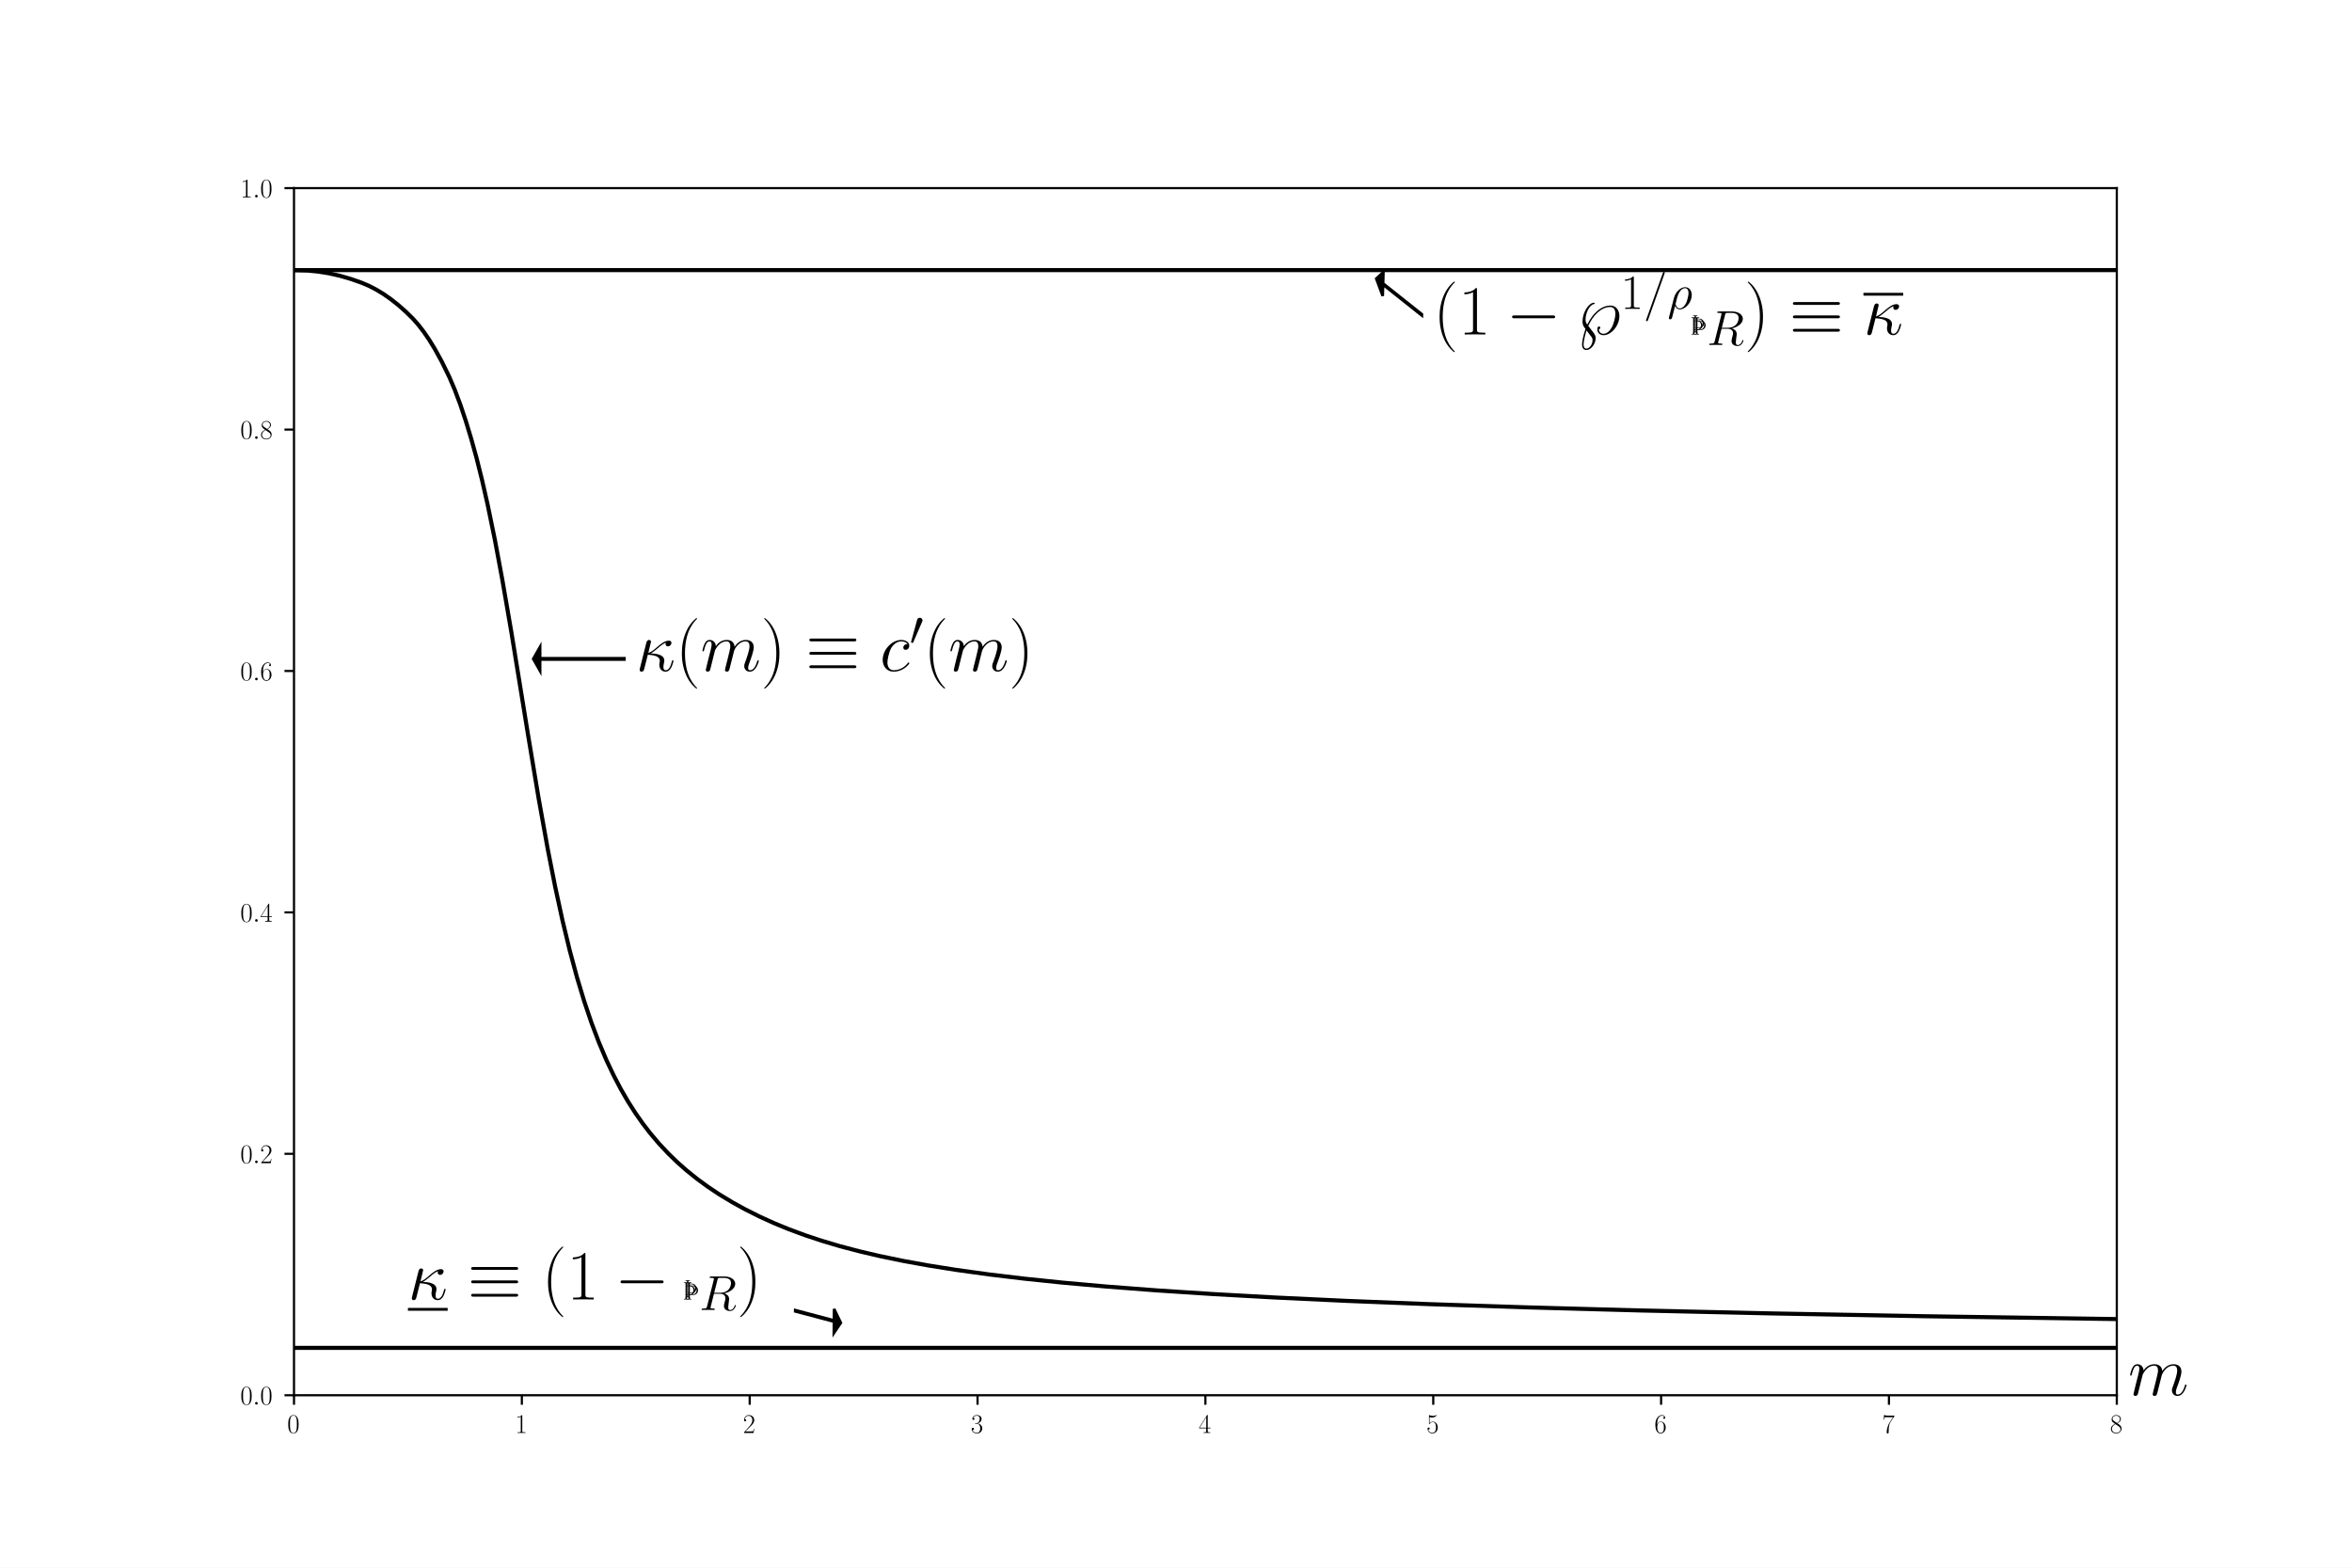
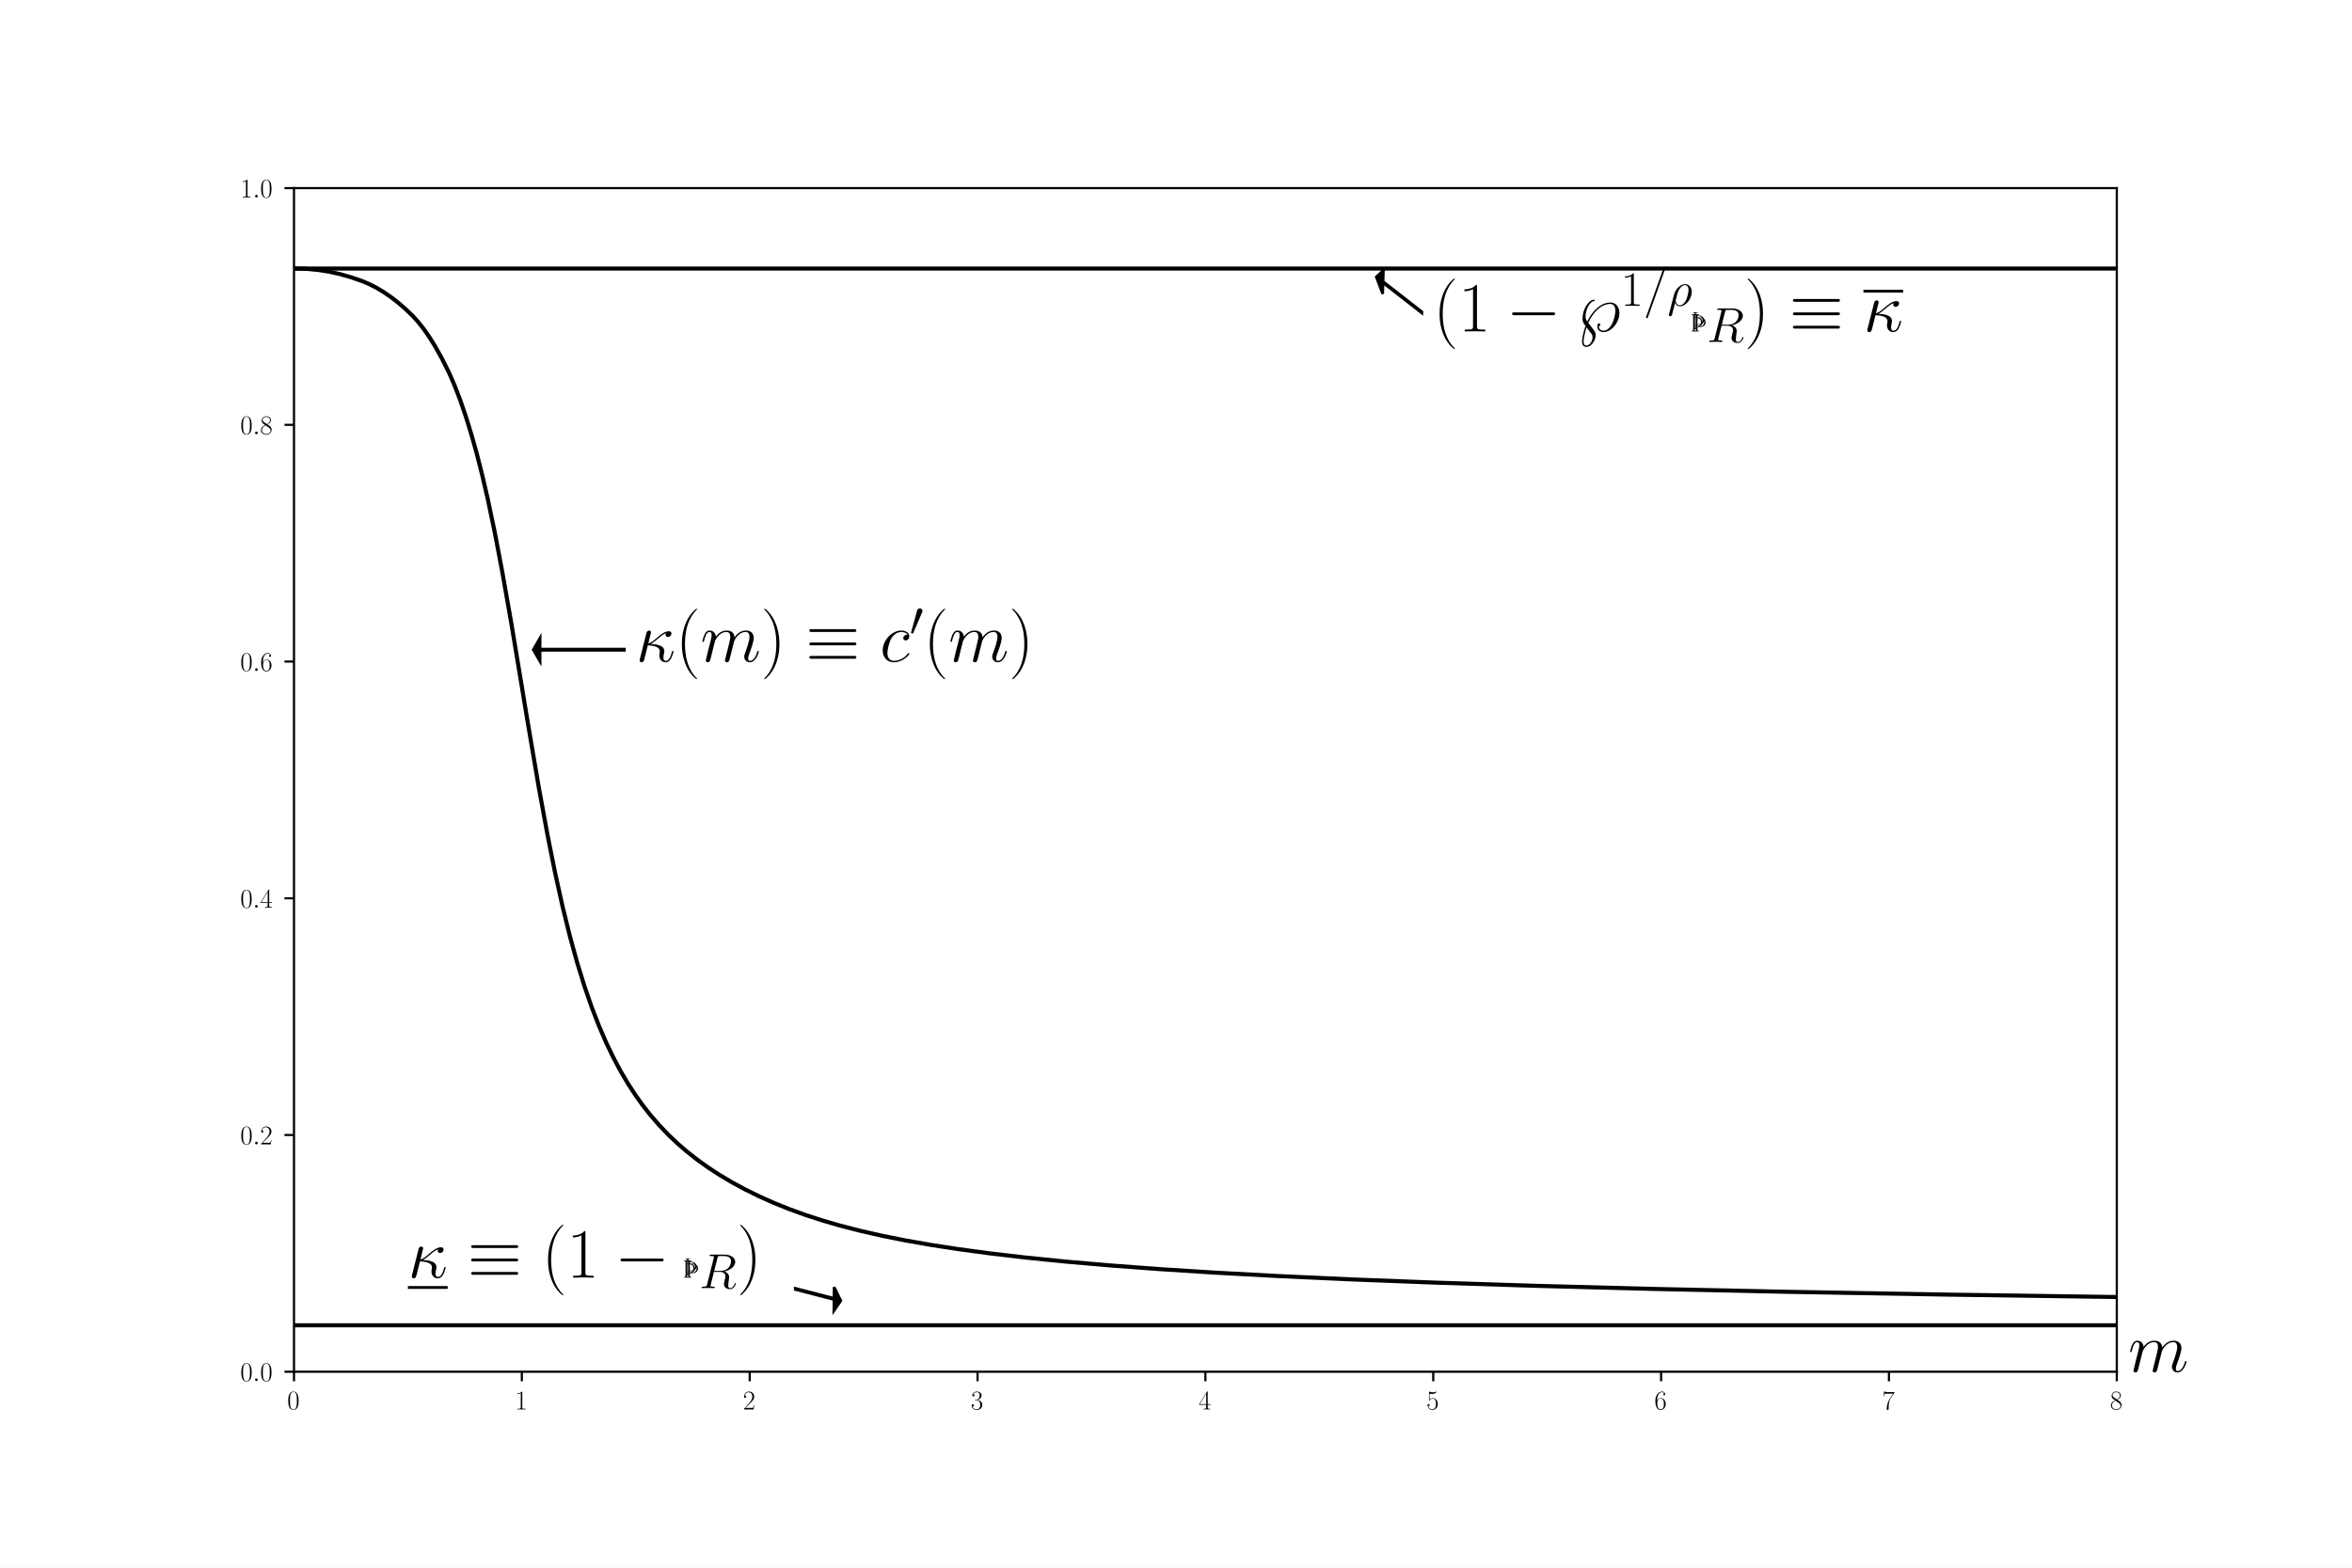
<svg xmlns="http://www.w3.org/2000/svg" xmlns:xlink="http://www.w3.org/1999/xlink" height="576pt" version="1.1" viewBox="0 0 864 576" width="864pt">
  <defs>
    <style type="text/css">
*{stroke-linecap:butt;stroke-linejoin:round;white-space:pre;}
  </style>
  </defs>
  <g id="figure_1">
    <g id="patch_1">
      <path d="M 0 576  L 864 576  L 864 0  L 0 0  z " style="fill:#ffffff;" />
    </g>
    <g id="axes_1">
      <g id="patch_2">
-         <path d="M 108 512.64  L 777.6 512.64  L 777.6 69.12  L 108 69.12  z " style="fill:#ffffff;" />
+         <path d="M 108 504  L 777.6 504  L 777.6 69.12  L 108 69.12  z " style="fill:#ffffff;" />
      </g>
      <g id="patch_3">
-         <path clip-path="url(#p9e5b172c37)" d="M 195.885 242.093  L 198.396 237.658  L 198.396 241.871  L 229.365 241.871  L 229.365 242.315  L 198.396 242.315  L 198.396 246.528  z " style="stroke:#000000;stroke-linejoin:miter;" />
+         <path clip-path="url(#pa9c898a09b)" d="M 195.885 238.723  L 198.396 234.374  L 198.396 238.506  L 229.365 238.506  L 229.365 238.941  L 198.396 238.941  L 198.396 243.072  z " style="stroke:#000000;stroke-linejoin:miter;" />
      </g>
      <g id="patch_4">
-         <path clip-path="url(#p9e5b172c37)" d="M 308.88 486.029  L 306.33 489.794  L 306.37 485.586  L 292.138 481.815  L 292.142 481.372  L 306.374 485.143  L 306.414 480.935  z " style="stroke:#000000;stroke-linejoin:miter;" />
+         <path clip-path="url(#pa9c898a09b)" d="M 308.88 477.907  L 306.33 481.599  L 306.37 477.473  L 292.138 473.776  L 292.142 473.341  L 306.374 477.039  L 306.414 472.912  z " style="stroke:#000000;stroke-linejoin:miter;" />
      </g>
      <g id="patch_5">
-         <path clip-path="url(#p9e5b172c37)" d="M 505.575 102.384  L 508.182 99.972  L 508.064 104.138  L 522.321 115.47  L 522.309 115.909  L 508.052 104.577  L 507.934 108.744  z " style="stroke:#000000;stroke-linejoin:miter;" />
+         <path clip-path="url(#pa9c898a09b)" d="M 505.575 101.736  L 508.182 99.371  L 508.064 103.456  L 522.321 114.567  L 522.309 114.997  L 508.052 103.886  L 507.934 107.972  z " style="stroke:#000000;stroke-linejoin:miter;" />
      </g>
      <g id="matplotlib.axis_1">
        <g id="xtick_1">
          <g id="line2d_1">
            <defs>
-               <path d="M 0 0  L 0 3.5  " id="m5c637261c5" style="stroke:#000000;stroke-width:0.8;" />
-             </defs>
-             <g>
-               <use style="stroke:#000000;stroke-width:0.8;" x="108" xlink:href="#m5c637261c5" y="512.64" />
+               <path d="M 0 0  L 0 3.5  " id="md20473e622" style="stroke:#000000;stroke-width:0.8;" />
+             </defs>
+             <g>
+               <use style="stroke:#000000;stroke-width:0.8;" x="108" xlink:href="#md20473e622" y="504" />
            </g>
          </g>
          <g id="text_1">
            <defs>
              <path d="M 42 31.844  C 42 37.969 41.906 48.422 37.703 56.453  C 34 63.484 28.094 66 22.906 66  C 18.094 66 12 63.781 8.203 56.562  C 4.203 49.016 3.797 39.672 3.797 31.844  C 3.797 26.109 3.906 17.375 7 9.734  C 11.297 -0.609 19 -2 22.906 -2  C 27.5 -2 34.5 -0.109 38.594 9.438  C 41.594 16.375 42 24.5 42 31.844  z M 22.906 -0.406  C 16.5 -0.406 12.703 5.125 11.297 12.75  C 10.203 18.688 10.203 27.328 10.203 32.953  C 10.203 40.688 10.203 47.109 11.5 53.234  C 13.406 61.781 19 64.391 22.906 64.391  C 27 64.391 32.297 61.672 34.203 53.438  C 35.5 47.719 35.594 40.984 35.594 32.953  C 35.594 26.422 35.594 18.375 34.406 12.453  C 32.297 1.5 26.406 -0.406 22.906 -0.406  z " id="CMR17-48" />
            </defs>
-             <g transform="translate(105.5093 526.5015)scale(0.1 -0.1)">
+             <g transform="translate(105.5093 517.8615)scale(0.1 -0.1)">
              <use transform="scale(0.996264)" xlink:href="#CMR17-48" />
            </g>
          </g>
        </g>
        <g id="xtick_2">
          <g id="line2d_2">
            <g>
-               <use style="stroke:#000000;stroke-width:0.8;" x="191.7" xlink:href="#m5c637261c5" y="512.64" />
+               <use style="stroke:#000000;stroke-width:0.8;" x="191.7" xlink:href="#md20473e622" y="504" />
            </g>
          </g>
          <g id="text_2">
            <defs>
              <path d="M 26.594 63.797  C 26.594 65.891 26.5 66 25.094 66  C 21.203 61.359 15.297 59.891 9.703 59.688  C 9.406 59.688 8.906 59.688 8.797 59.5  C 8.703 59.297 8.703 59.094 8.703 57  C 11.797 57 17 57.594 21 59.984  L 21 7.297  C 21 3.797 20.797 2.594 12.203 2.594  L 9.203 2.594  L 9.203 0  C 14 0.094 19 0.188 23.797 0.188  C 28.594 0.188 33.594 0.094 38.406 0  L 38.406 2.594  L 35.406 2.594  C 26.797 2.594 26.594 3.688 26.594 7.297  z " id="CMR17-49" />
            </defs>
-             <g transform="translate(189.2093 526.5015)scale(0.1 -0.1)">
+             <g transform="translate(189.2093 517.8615)scale(0.1 -0.1)">
              <use transform="scale(0.996264)" xlink:href="#CMR17-49" />
            </g>
          </g>
        </g>
        <g id="xtick_3">
          <g id="line2d_3">
            <g>
-               <use style="stroke:#000000;stroke-width:0.8;" x="275.4" xlink:href="#m5c637261c5" y="512.64" />
+               <use style="stroke:#000000;stroke-width:0.8;" x="275.4" xlink:href="#md20473e622" y="504" />
            </g>
          </g>
          <g id="text_3">
            <defs>
              <path d="M 41.703 15.469  L 39.906 15.469  C 38.906 8.391 38.094 7.188 37.703 6.594  C 37.203 5.797 30 5.797 28.594 5.797  L 9.406 5.797  C 13 9.688 20 16.766 28.5 24.938  C 34.594 30.719 41.703 37.5 41.703 47.391  C 41.703 59.188 32.297 66 21.797 66  C 10.797 66 4.094 56.297 4.094 47.297  C 4.094 43.391 7 42.891 8.203 42.891  C 9.203 42.891 12.203 43.484 12.203 46.984  C 12.203 50.094 9.594 51 8.203 51  C 7.594 51 7 50.891 6.594 50.688  C 8.5 59.188 14.297 63.391 20.406 63.391  C 29.094 63.391 34.797 56.5 34.797 47.391  C 34.797 38.703 29.703 31.219 24 24.734  L 4.094 2.297  L 4.094 0  L 39.297 0  z " id="CMR17-50" />
            </defs>
-             <g transform="translate(272.9093 526.5015)scale(0.1 -0.1)">
+             <g transform="translate(272.9093 517.8615)scale(0.1 -0.1)">
              <use transform="scale(0.996264)" xlink:href="#CMR17-50" />
            </g>
          </g>
        </g>
        <g id="xtick_4">
          <g id="line2d_4">
            <g>
-               <use style="stroke:#000000;stroke-width:0.8;" x="359.1" xlink:href="#m5c637261c5" y="512.64" />
+               <use style="stroke:#000000;stroke-width:0.8;" x="359.1" xlink:href="#md20473e622" y="504" />
            </g>
          </g>
          <g id="text_4">
            <defs>
              <path d="M 22.094 34  C 31 34 34.906 26.141 34.906 17.094  C 34.906 5.031 28.5 0.391 22.703 0.391  C 17.406 0.391 8.797 3.016 6.094 10.797  C 6.594 10.594 7.094 10.594 7.594 10.594  C 10 10.594 11.797 12.188 11.797 14.797  C 11.797 17.688 9.594 19 7.594 19  C 5.906 19 3.297 18.188 3.297 14.484  C 3.297 5.234 12.297 -2 22.906 -2  C 34 -2 42.5 6.75 42.5 16.984  C 42.5 26.844 34.5 34 25 35.094  C 32.594 36.672 39.906 43.375 39.906 52.391  C 39.906 60.25 32 66 23 66  C 13.906 66 5.906 60.344 5.906 52.297  C 5.906 48.797 8.5 48.188 9.797 48.188  C 11.906 48.188 13.703 49.484 13.703 52.094  C 13.703 54.688 11.906 56 9.797 56  C 9.406 56 8.906 56 8.5 55.797  C 11.406 62.484 19.297 63.688 22.797 63.688  C 26.297 63.688 32.906 61.969 32.906 52.297  C 32.906 49.484 32.5 44.547 29.094 40.219  C 26.094 36.391 22.703 36.188 19.406 35.891  C 18.906 35.891 16.594 35.688 16.203 35.688  C 15.5 35.594 15.094 35.5 15.094 34.797  C 15.094 34.094 15.203 34 17.203 34  z " id="CMR17-51" />
            </defs>
-             <g transform="translate(356.6093 526.5015)scale(0.1 -0.1)">
+             <g transform="translate(356.6093 517.8615)scale(0.1 -0.1)">
              <use transform="scale(0.996264)" xlink:href="#CMR17-51" />
            </g>
          </g>
        </g>
        <g id="xtick_5">
          <g id="line2d_5">
            <g>
-               <use style="stroke:#000000;stroke-width:0.8;" x="442.8" xlink:href="#m5c637261c5" y="512.64" />
+               <use style="stroke:#000000;stroke-width:0.8;" x="442.8" xlink:href="#md20473e622" y="504" />
            </g>
          </g>
          <g id="text_5">
            <defs>
              <path d="M 33.594 64.797  C 33.594 66.891 33.5 67 31.703 67  L 2 19.594  L 2 17  L 27.797 17  L 27.797 7.188  C 27.797 3.594 27.594 2.594 20.594 2.594  L 18.703 2.594  L 18.703 0  C 21.906 0.188 27.297 0.188 30.703 0.188  C 34.094 0.188 39.5 0.188 42.703 0  L 42.703 2.594  L 40.797 2.594  C 33.797 2.594 33.594 3.594 33.594 7.188  L 33.594 17  L 43.797 17  L 43.797 19.594  L 33.594 19.594  z M 28.094 58.172  L 28.094 19.594  L 4 19.594  z " id="CMR17-52" />
            </defs>
-             <g transform="translate(440.3093 526.5015)scale(0.1 -0.1)">
+             <g transform="translate(440.3093 517.8615)scale(0.1 -0.1)">
              <use transform="scale(0.996264)" xlink:href="#CMR17-52" />
            </g>
          </g>
        </g>
        <g id="xtick_6">
          <g id="line2d_6">
            <g>
-               <use style="stroke:#000000;stroke-width:0.8;" x="526.5" xlink:href="#m5c637261c5" y="512.64" />
+               <use style="stroke:#000000;stroke-width:0.8;" x="526.5" xlink:href="#md20473e622" y="504" />
            </g>
          </g>
          <g id="text_6">
            <defs>
              <path d="M 11.406 58.594  C 12.406 58.188 16.5 56.891 20.703 56.891  C 30 56.891 35.094 61.891 38 64.688  C 38 65.484 38 66 37.406 66  C 37.297 66 37.094 66 36.297 65.594  C 32.797 64.094 28.703 63 23.703 63  C 20.703 63 16.203 63.359 11.297 65.484  C 10.203 66 10 66 9.906 66  C 9.406 66 9.297 65.891 9.297 63.906  L 9.297 34.859  C 9.297 33.016 9.297 32.5 10.297 32.5  C 10.797 32.5 11 32.703 11.5 33.422  C 14.703 38.047 19.094 40 24.094 40  C 27.594 40 35.094 37.734 35.094 20.203  C 35.094 16.984 35.094 11.188 32.094 6.594  C 29.594 2.484 25.703 0.391 21.406 0.391  C 14.797 0.391 8.094 4.984 6.297 12.688  C 6.703 12.594 7.5 12.391 7.906 12.391  C 9.203 12.391 11.703 13.094 11.703 16.188  C 11.703 18.891 9.797 20 7.906 20  C 5.594 20 4.094 18.594 4.094 15.797  C 4.094 7.094 11 -2 21.594 -2  C 31.906 -2 41.703 6.891 41.703 19.797  C 41.703 32.094 33.906 41.594 24.203 41.594  C 19.094 41.594 14.797 39.688 11.406 36  z " id="CMR17-53" />
            </defs>
-             <g transform="translate(524.0093 526.5015)scale(0.1 -0.1)">
+             <g transform="translate(524.0093 517.8615)scale(0.1 -0.1)">
              <use transform="scale(0.996264)" xlink:href="#CMR17-53" />
            </g>
          </g>
        </g>
        <g id="xtick_7">
          <g id="line2d_7">
            <g>
-               <use style="stroke:#000000;stroke-width:0.8;" x="610.2" xlink:href="#m5c637261c5" y="512.64" />
+               <use style="stroke:#000000;stroke-width:0.8;" x="610.2" xlink:href="#md20473e622" y="504" />
            </g>
          </g>
          <g id="text_7">
            <defs>
              <path d="M 10.594 34.344  C 10.594 58 21.797 63.688 28.297 63.688  C 30.406 63.688 35.5 63.266 37.5 59.094  C 35.906 59.094 32.906 59.094 32.906 55.594  C 32.906 52.891 35.094 52 36.5 52  C 37.406 52 40.094 52.391 40.094 55.797  C 40.094 62.297 35.094 66 28.203 66  C 16.297 66 3.797 53.297 3.797 31.422  C 3.797 4.016 15.094 -2 23.094 -2  C 32.797 -2 42 6.734 42 20.234  C 42 32.828 33.906 42 23.703 42  C 17.594 42 13.094 37.969 10.594 30.922  z M 23.094 0.391  C 10.797 0.391 10.797 18.938 10.797 22.656  C 10.797 29.906 14.203 40.391 23.5 40.391  C 25.203 40.391 30.094 40.391 33.406 33.438  C 35.203 29.516 35.203 25.375 35.203 20.344  C 35.203 14.906 35.203 10.875 33.094 6.844  C 30.906 2.703 27.703 0.391 23.094 0.391  z " id="CMR17-54" />
            </defs>
-             <g transform="translate(607.7093 526.5015)scale(0.1 -0.1)">
+             <g transform="translate(607.7093 517.8615)scale(0.1 -0.1)">
              <use transform="scale(0.996264)" xlink:href="#CMR17-54" />
            </g>
          </g>
        </g>
        <g id="xtick_8">
          <g id="line2d_8">
            <g>
-               <use style="stroke:#000000;stroke-width:0.8;" x="693.9" xlink:href="#m5c637261c5" y="512.64" />
+               <use style="stroke:#000000;stroke-width:0.8;" x="693.9" xlink:href="#md20473e622" y="504" />
            </g>
          </g>
          <g id="text_8">
            <defs>
              <path d="M 45.094 61.797  L 45.094 64  L 21.594 64  C 9.906 64 9.703 65.094 9.297 67  L 7.5 67  L 4.594 48.5  L 6.406 48.5  C 6.703 50.406 7.406 55.5 8.594 57.391  C 9.203 58.188 16.594 58.188 18.297 58.188  L 40.297 58.188  L 29.203 41.719  C 21.797 30.641 16.703 15.672 16.703 2.594  C 16.703 1.391 16.703 -2 20.297 -2  C 23.906 -2 23.906 1.391 23.906 2.688  L 23.906 7.281  C 23.906 23.656 26.703 34.438 31.297 41.312  z " id="CMR17-55" />
            </defs>
-             <g transform="translate(691.4093 526.5015)scale(0.1 -0.1)">
+             <g transform="translate(691.4093 517.8615)scale(0.1 -0.1)">
              <use transform="scale(0.996264)" xlink:href="#CMR17-55" />
            </g>
          </g>
        </g>
        <g id="xtick_9">
          <g id="line2d_9">
            <g>
-               <use style="stroke:#000000;stroke-width:0.8;" x="777.6" xlink:href="#m5c637261c5" y="512.64" />
+               <use style="stroke:#000000;stroke-width:0.8;" x="777.6" xlink:href="#md20473e622" y="504" />
            </g>
          </g>
          <g id="text_9">
            <defs>
              <path d="M 27.203 35.766  C 33.5 38.969 39.906 43.797 39.906 51.531  C 39.906 60.688 31.094 66 23 66  C 13.906 66 5.906 59.375 5.906 50.234  C 5.906 47.719 6.5 43.391 10.406 39.578  C 11.406 38.578 15.594 35.562 18.297 33.656  C 13.797 31.344 3.297 25.812 3.297 14.766  C 3.297 4.406 13.094 -2 22.797 -2  C 33.5 -2 42.5 5.719 42.5 15.969  C 42.5 25.109 36.406 29.328 32.406 32.047  z M 14.094 44.609  C 13.297 45.109 9.297 48.219 9.297 52.938  C 9.297 59.078 15.594 63.688 22.797 63.688  C 30.703 63.688 36.5 58.062 36.5 51.531  C 36.5 42.188 26.094 36.859 25.594 36.859  C 25.5 36.859 25.406 36.859 24.594 37.469  z M 32.5 24  C 34 22.906 38.797 19.578 38.797 13.453  C 38.797 6.016 31.406 0.391 23 0.391  C 13.906 0.391 7 6.922 7 14.859  C 7 22.797 13.094 29.438 20 32.547  z " id="CMR17-56" />
            </defs>
-             <g transform="translate(775.1093 526.5015)scale(0.1 -0.1)">
+             <g transform="translate(775.1093 517.8615)scale(0.1 -0.1)">
              <use transform="scale(0.996264)" xlink:href="#CMR17-56" />
            </g>
          </g>
        </g>
      </g>
      <g id="matplotlib.axis_2">
        <g id="ytick_1">
          <g id="line2d_10">
            <defs>
-               <path d="M 0 0  L -3.5 0  " id="m650d3dfd10" style="stroke:#000000;stroke-width:0.8;" />
-             </defs>
-             <g>
-               <use style="stroke:#000000;stroke-width:0.8;" x="108" xlink:href="#m650d3dfd10" y="512.64" />
+               <path d="M 0 0  L -3.5 0  " id="ma3aafeb06a" style="stroke:#000000;stroke-width:0.8;" />
+             </defs>
+             <g>
+               <use style="stroke:#000000;stroke-width:0.8;" x="108" xlink:href="#ma3aafeb06a" y="504" />
            </g>
          </g>
          <g id="text_10">
            <defs>
              <path d="M 18.406 4.797  C 18.406 7.688 16 9.688 13.594 9.688  C 10.703 9.688 8.703 7.297 8.703 4.891  C 8.703 2 11.094 0 13.5 0  C 16.406 0 18.406 2.391 18.406 4.797  z " id="CMMI12-58" />
            </defs>
-             <g transform="translate(88.26992 516.0707)scale(0.1 -0.1)">
+             <g transform="translate(88.26992 507.4307)scale(0.1 -0.1)">
              <use transform="scale(0.996264)" xlink:href="#CMR17-48" />
              <use transform="translate(45.69048 0)scale(0.996264)" xlink:href="#CMMI12-58" />
              <use transform="translate(72.78765 0)scale(0.996264)" xlink:href="#CMR17-48" />
            </g>
          </g>
        </g>
        <g id="ytick_2">
          <g id="line2d_11">
            <g>
-               <use style="stroke:#000000;stroke-width:0.8;" x="108" xlink:href="#m650d3dfd10" y="423.936" />
+               <use style="stroke:#000000;stroke-width:0.8;" x="108" xlink:href="#ma3aafeb06a" y="417.024" />
            </g>
          </g>
          <g id="text_11">
-             <g transform="translate(88.26992 427.3667)scale(0.1 -0.1)">
+             <g transform="translate(88.26992 420.4547)scale(0.1 -0.1)">
              <use transform="scale(0.996264)" xlink:href="#CMR17-48" />
              <use transform="translate(45.69048 0)scale(0.996264)" xlink:href="#CMMI12-58" />
              <use transform="translate(72.78765 0)scale(0.996264)" xlink:href="#CMR17-50" />
            </g>
          </g>
        </g>
        <g id="ytick_3">
          <g id="line2d_12">
            <g>
-               <use style="stroke:#000000;stroke-width:0.8;" x="108" xlink:href="#m650d3dfd10" y="335.232" />
+               <use style="stroke:#000000;stroke-width:0.8;" x="108" xlink:href="#ma3aafeb06a" y="330.048" />
            </g>
          </g>
          <g id="text_12">
-             <g transform="translate(88.26992 338.6627)scale(0.1 -0.1)">
+             <g transform="translate(88.26992 333.4787)scale(0.1 -0.1)">
              <use transform="scale(0.996264)" xlink:href="#CMR17-48" />
              <use transform="translate(45.69048 0)scale(0.996264)" xlink:href="#CMMI12-58" />
              <use transform="translate(72.78765 0)scale(0.996264)" xlink:href="#CMR17-52" />
            </g>
          </g>
        </g>
        <g id="ytick_4">
          <g id="line2d_13">
            <g>
-               <use style="stroke:#000000;stroke-width:0.8;" x="108" xlink:href="#m650d3dfd10" y="246.528" />
+               <use style="stroke:#000000;stroke-width:0.8;" x="108" xlink:href="#ma3aafeb06a" y="243.072" />
            </g>
          </g>
          <g id="text_13">
-             <g transform="translate(88.26992 249.9587)scale(0.1 -0.1)">
+             <g transform="translate(88.26992 246.5027)scale(0.1 -0.1)">
              <use transform="scale(0.996264)" xlink:href="#CMR17-48" />
              <use transform="translate(45.69048 0)scale(0.996264)" xlink:href="#CMMI12-58" />
              <use transform="translate(72.78765 0)scale(0.996264)" xlink:href="#CMR17-54" />
            </g>
          </g>
        </g>
        <g id="ytick_5">
          <g id="line2d_14">
            <g>
-               <use style="stroke:#000000;stroke-width:0.8;" x="108" xlink:href="#m650d3dfd10" y="157.824" />
+               <use style="stroke:#000000;stroke-width:0.8;" x="108" xlink:href="#ma3aafeb06a" y="156.096" />
            </g>
          </g>
          <g id="text_14">
-             <g transform="translate(88.26992 161.2547)scale(0.1 -0.1)">
+             <g transform="translate(88.26992 159.5267)scale(0.1 -0.1)">
              <use transform="scale(0.996264)" xlink:href="#CMR17-48" />
              <use transform="translate(45.69048 0)scale(0.996264)" xlink:href="#CMMI12-58" />
              <use transform="translate(72.78765 0)scale(0.996264)" xlink:href="#CMR17-56" />
            </g>
          </g>
        </g>
        <g id="ytick_6">
          <g id="line2d_15">
            <g>
-               <use style="stroke:#000000;stroke-width:0.8;" x="108" xlink:href="#m650d3dfd10" y="69.12" />
+               <use style="stroke:#000000;stroke-width:0.8;" x="108" xlink:href="#ma3aafeb06a" y="69.12" />
            </g>
          </g>
          <g id="text_15">
            <g transform="translate(88.26992 72.55074)scale(0.1 -0.1)">
              <use transform="scale(0.996264)" xlink:href="#CMR17-49" />
              <use transform="translate(45.69048 0)scale(0.996264)" xlink:href="#CMMI12-58" />
              <use transform="translate(72.78765 0)scale(0.996264)" xlink:href="#CMR17-48" />
            </g>
          </g>
        </g>
      </g>
      <g id="line2d_16">
-         <path clip-path="url(#p9e5b172c37)" d="M 108.084 99.251  L 112.775 99.386  L 116.796 99.772  L 120.817 100.417  L 124.838 101.323  L 128.859 102.489  L 132.881 103.897  L 135.561 105.041  L 138.242 106.429  L 140.923 108.062  L 143.604 109.939  L 146.284 112.062  L 148.965 114.428  L 151.646 117.045  L 153.656 119.317  L 155.667 121.924  L 157.678 124.864  L 159.688 128.137  L 162.369 133.021  L 165.05 138.505  L 167.06 143.229  L 169.071 148.585  L 171.081 154.574  L 173.092 161.194  L 175.102 168.448  L 177.113 176.522  L 179.123 185.377  L 181.804 198.399  L 184.485 212.789  L 187.836 232.186  L 193.868 269.327  L 197.889 293.479  L 201.24 312.12  L 203.92 325.719  L 206.601 338.076  L 209.282 349.189  L 211.963 359.14  L 214.643 368.006  L 217.324 375.933  L 220.005 382.997  L 222.686 389.334  L 225.366 395.013  L 228.047 400.133  L 230.728 404.758  L 233.409 408.954  L 236.089 412.774  L 238.77 416.267  L 242.121 420.228  L 245.472 423.802  L 248.823 427.051  L 252.174 430.007  L 256.195 433.24  L 260.216 436.166  L 264.237 438.843  L 268.928 441.687  L 273.62 444.277  L 278.981 446.97  L 284.343 449.403  L 289.704 451.611  L 295.736 453.849  L 301.768 455.854  L 308.469 457.848  L 315.842 459.789  L 323.214 461.512  L 331.926 463.31  L 341.309 465.005  L 351.361 466.601  L 363.425 468.268  L 376.158 469.79  L 390.232 471.249  L 406.317 472.69  L 425.082 474.128  L 445.858 475.481  L 468.644 476.743  L 494.781 477.971  L 524.94 479.165  L 560.46 480.34  L 602.011 481.479  L 650.935 482.578  L 707.901 483.621  L 774.919 484.615  L 777.6 484.65  L 777.6 484.65  " style="fill:none;stroke:#000000;stroke-linecap:square;stroke-width:1.5;" />
+         <path clip-path="url(#pa9c898a09b)" d="M 108.084 98.664  L 112.775 98.796  L 116.796 99.174  L 120.817 99.808  L 124.838 100.696  L 128.859 101.839  L 132.881 103.22  L 135.561 104.341  L 138.242 105.702  L 140.923 107.303  L 143.604 109.144  L 146.284 111.225  L 148.965 113.546  L 151.646 116.111  L 153.656 118.34  L 155.667 120.895  L 157.678 123.778  L 159.688 126.988  L 162.369 131.776  L 165.05 137.153  L 167.06 141.785  L 169.071 147.037  L 171.081 152.909  L 173.092 159.401  L 175.102 166.513  L 177.113 174.43  L 179.123 183.112  L 181.804 195.881  L 184.485 209.99  L 187.836 229.01  L 193.868 265.427  L 197.889 289.108  L 201.24 307.386  L 203.92 320.72  L 206.601 332.837  L 209.282 343.733  L 211.963 353.49  L 214.643 362.183  L 217.324 369.956  L 220.005 376.883  L 222.686 383.096  L 225.366 388.665  L 228.047 393.685  L 230.728 398.22  L 233.409 402.334  L 236.089 406.08  L 238.77 409.504  L 242.121 413.389  L 245.472 416.893  L 248.823 420.078  L 252.174 422.977  L 256.195 426.147  L 260.216 429.016  L 264.237 431.641  L 268.928 434.429  L 273.62 436.969  L 278.981 439.609  L 284.343 441.995  L 289.704 444.16  L 295.736 446.354  L 301.768 448.321  L 308.469 450.276  L 315.842 452.179  L 323.884 454.012  L 332.596 455.757  L 341.979 457.404  L 352.032 458.954  L 364.095 460.576  L 376.828 462.058  L 390.902 463.479  L 406.987 464.882  L 425.752 466.284  L 446.528 467.604  L 469.984 468.869  L 496.792 470.091  L 527.62 471.272  L 563.811 472.428  L 606.032 473.542  L 656.296 474.629  L 715.943 475.675  L 777.6 476.555  L 777.6 476.555  " style="fill:none;stroke:#000000;stroke-linecap:square;stroke-width:1.5;" />
      </g>
      <g id="line2d_17">
-         <path clip-path="url(#p9e5b172c37)" d="M 108 99.251  L 777.6 99.251  " style="fill:none;stroke:#000000;stroke-linecap:square;stroke-width:1.5;" />
+         <path clip-path="url(#pa9c898a09b)" d="M 108 98.664  L 777.6 98.664  " style="fill:none;stroke:#000000;stroke-linecap:square;stroke-width:1.5;" />
      </g>
      <g id="line2d_18">
-         <path clip-path="url(#p9e5b172c37)" d="M 108 495.24  L 777.6 495.24  " style="fill:none;stroke:#000000;stroke-linecap:square;stroke-width:1.5;" />
+         <path clip-path="url(#pa9c898a09b)" d="M 108 486.939  L 777.6 486.939  " style="fill:none;stroke:#000000;stroke-linecap:square;stroke-width:1.5;" />
      </g>
      <g id="patch_6">
-         <path d="M 108 512.64  L 108 69.12  " style="fill:none;stroke:#000000;stroke-linecap:square;stroke-linejoin:miter;stroke-width:0.8;" />
+         <path d="M 108 504  L 108 69.12  " style="fill:none;stroke:#000000;stroke-linecap:square;stroke-linejoin:miter;stroke-width:0.8;" />
      </g>
      <g id="patch_7">
-         <path d="M 777.6 512.64  L 777.6 69.12  " style="fill:none;stroke:#000000;stroke-linecap:square;stroke-linejoin:miter;stroke-width:0.8;" />
+         <path d="M 777.6 504  L 777.6 69.12  " style="fill:none;stroke:#000000;stroke-linecap:square;stroke-linejoin:miter;stroke-width:0.8;" />
      </g>
      <g id="patch_8">
-         <path d="M 108 512.64  L 777.6 512.64  " style="fill:none;stroke:#000000;stroke-linecap:square;stroke-linejoin:miter;stroke-width:0.8;" />
+         <path d="M 108 504  L 777.6 504  " style="fill:none;stroke:#000000;stroke-linecap:square;stroke-linejoin:miter;stroke-width:0.8;" />
      </g>
      <g id="patch_9">
        <path d="M 108 69.12  L 777.6 69.12  " style="fill:none;stroke:#000000;stroke-linecap:square;stroke-linejoin:miter;stroke-width:0.8;" />
      </g>
      <g id="text_16">
        <defs>
          <path d="M 21.297 24.922  C 24.594 26.719 28.297 29.812 30.797 31.906  C 36.797 37.094 39 38.688 42.797 40.188  C 42.406 39.594 42.297 38.797 42.297 38.094  C 42.297 35.391 44.594 34.891 45.594 34.891  C 48.797 34.891 50.594 37.891 50.594 39.797  C 50.594 40.391 50.406 43 46.906 43  C 40.906 43 35 37.891 30.594 34.188  C 24.797 29.109 21.906 26.922 17.797 25.625  L 21.594 41.484  C 21.594 43.094 20.297 44 19 44  C 18.094 44 15.906 43.688 15.094 40.484  L 5.797 3.484  C 5.5 2.281 5.5 2.094 5.5 1.484  C 5.5 0.094 6.594 -1 8.094 -1  C 11.094 -1 11.703 1.594 12.203 3.688  C 12.797 5.766 16.906 22.391 17.094 23  C 29.797 22.391 34.094 19.203 34.094 14.328  C 34.094 13.641 34.094 13.344 33.797 12.234  C 33.406 10.344 33.406 9.25 33.406 8.656  C 33.406 2.688 37.297 -1 42.203 -1  C 46.297 -1 48.594 1.891 50.094 4.469  C 52.203 8.359 53.5 13.828 53.5 14.234  C 53.5 14.734 53.094 15.125 52.5 15.125  C 51.594 15.125 51.5 14.734 51.094 13.141  C 49.797 8.359 47.594 1 42.5 1  C 40.297 1 39.203 2.281 39.203 5.766  C 39.203 7.656 39.594 9.859 40 11.344  C 40.203 12.344 40.5 13.531 40.5 14.625  C 40.5 23.719 27.906 24.625 21.297 24.922  z " id="CMMI12-20" />
          <path d="M 30.594 -24.406  C 30.594 -24.312 30.594 -24.109 30.297 -23.812  C 25.703 -19.109 13.406 -6.297 13.406 24.938  C 13.406 56.172 25.5 68.875 30.406 73.891  C 30.406 73.984 30.594 74.188 30.594 74.484  C 30.594 74.797 30.297 75 29.906 75  C 28.797 75 20.297 67.578 15.406 56.562  C 10.406 45.453 9 34.656 9 25.047  C 9 17.828 9.703 5.625 15.703 -7.297  C 20.5 -17.703 28.703 -25 29.906 -25  C 30.406 -25 30.594 -24.812 30.594 -24.406  z " id="CMR17-40" />
          <path d="M 20.594 29.219  C 20.797 29.828 23.297 34.812 27 38  C 29.594 40.391 33 41.984 36.906 41.984  C 40.906 41.984 42.297 39 42.297 35.016  C 42.297 34.406 42.297 32.422 41.094 27.734  L 38.594 17.453  C 37.797 14.453 35.906 7.078 35.703 5.984  C 35.297 4.484 34.703 1.891 34.703 1.484  C 34.703 0.094 35.797 -1 37.297 -1  C 40.297 -1 40.797 1.297 41.703 4.891  L 47.703 28.719  C 47.906 29.531 53.094 41.984 64.094 41.984  C 68.094 41.984 69.5 39 69.5 35.016  C 69.5 29.422 65.594 18.547 63.406 12.562  C 62.5 10.172 62 8.875 62 7.078  C 62 2.594 65.094 -1 69.906 -1  C 79.203 -1 82.703 13.656 82.703 14.266  C 82.703 14.766 82.297 15.156 81.703 15.156  C 80.797 15.156 80.703 14.859 80.203 13.156  C 77.906 5.188 74.203 1 70.203 1  C 69.203 1 67.594 1.094 67.594 4.281  C 67.594 6.875 68.797 10.078 69.203 11.172  C 71 15.953 75.5 27.734 75.5 33.516  C 75.5 39.5 72 44 64.406 44  C 57.703 44 52.297 40.203 48.297 34.312  C 48 39.703 44.703 44 37.203 44  C 28.297 44 23.594 37.703 21.797 35.203  C 21.5 40.891 17.406 44 13 44  C 10.094 44 7.797 42.594 5.906 38.797  C 4.094 35.203 2.703 29.125 2.703 28.719  C 2.703 28.328 3.094 27.828 3.797 27.828  C 4.594 27.828 4.703 27.922 5.297 30.219  C 6.797 36.109 8.703 41.984 12.703 41.984  C 15 41.984 15.797 40.391 15.797 37.406  C 15.797 35.203 14.797 31.312 14.094 28.234  L 11.297 17.453  C 10.906 15.562 9.797 11.062 9.297 9.266  C 8.594 6.672 7.5 1.984 7.5 1.484  C 7.5 0.094 8.594 -1 10.094 -1  C 11.297 -1 12.703 -0.406 13.5 1.094  C 13.703 1.594 14.594 5.078 15.094 7.078  L 17.297 16.062  z " id="CMMI12-109" />
          <path d="M 26.297 24.938  C 26.297 32.141 25.594 44.359 19.594 57.266  C 14.797 67.688 6.594 75 5.406 75  C 5.094 75 4.703 74.891 4.703 74.391  C 4.703 74.188 4.797 74.094 4.906 73.891  C 9.703 68.875 21.906 56.172 21.906 25.047  C 21.906 -6.188 9.797 -18.906 4.906 -23.906  C 4.797 -24.109 4.703 -24.203 4.703 -24.406  C 4.703 -24.906 5.094 -25 5.406 -25  C 6.5 -25 15 -17.609 19.906 -6.594  C 24.906 4.516 26.297 15.328 26.297 24.938  z " id="CMR17-41" />
          <path d="M 68.594 42  C 70.297 42 72.203 42 72.203 44  C 72.203 46 70.406 46 68.703 46  L 9 46  C 7.297 46 5.5 46 5.5 44  C 5.5 42 7.5 42 9.094 42  z M 68.703 3.984  C 70.406 3.984 72.203 3.984 72.203 5.984  C 72.203 8 70.297 8 68.594 8  L 9.094 8  C 7.5 8 5.5 8 5.5 5.984  C 5.5 3.984 7.297 3.984 9 3.984  z M 68.703 23  C 70.406 23 72.203 23 72.203 25  C 72.203 27 70.406 27 68.703 27  L 9 27  C 7.297 27 5.5 27 5.5 25  C 5.5 23 7.297 23 9 23  z " id="CMSY10-17" />
          <path d="M 39.094 38  C 37.203 38 36.297 38 34.906 36.797  C 34.297 36.297 33.203 34.797 33.203 33.188  C 33.203 31.188 34.703 29.984 36.594 29.984  C 39 29.984 41.703 31.984 41.703 35.984  C 41.703 40.484 37.094 44 30.203 44  C 17.094 44 4 30.188 4 15.797  C 4 6.969 9.406 -1 19.594 -1  C 33.203 -1 41.797 9.719 41.797 11.031  C 41.797 11.641 41.203 12.141 40.797 12.141  C 40.5 12.141 40.406 12.047 39.5 11.125  C 33.094 2.516 23.594 1 19.797 1  C 12.906 1 10.703 7.078 10.703 12.141  C 10.703 15.688 12.406 25.531 16 32.391  C 18.594 37.094 24 41.984 30.297 41.984  C 31.594 41.984 37.094 41.812 39.094 38  z " id="CMMI12-99" />
          <path d="M 25.297 47.625  C 25.797 48.828 26.203 49.719 26.203 50.719  C 26.203 53.594 23.594 56 20.5 56  C 17.703 56 15.906 54.094 15.203 51.516  L 3.297 8.078  C 3.297 7.891 2.906 6.797 2.906 6.688  C 2.906 5.594 5.5 4.891 6.297 4.891  C 6.906 4.891 7 5.188 7.594 6.484  z " id="CMSY10-48" />
        </defs>
-         <g transform="translate(233.55 246.528)scale(0.26 -0.26)">
+         <g transform="translate(233.55 243.072)scale(0.26 -0.26)">
          <use transform="scale(0.996264)" xlink:href="#CMMI12-20" />
          <use transform="translate(56.15462 0)scale(0.996264)" xlink:href="#CMR17-40" />
          <use transform="translate(91.43539 0)scale(0.996264)" xlink:href="#CMMI12-109" />
          <use transform="translate(176.7626 0)scale(0.996264)" xlink:href="#CMR17-41" />
          <use transform="translate(239.7174 0)scale(0.996264)" xlink:href="#CMSY10-17" />
          <use transform="translate(344.8789 0)scale(0.996264)" xlink:href="#CMMI12-99" />
          <use transform="translate(386.8621 36.15364)scale(0.697382)" xlink:href="#CMSY10-48" />
          <use transform="translate(406.5382 0)scale(0.996264)" xlink:href="#CMR17-40" />
          <use transform="translate(441.819 0)scale(0.996264)" xlink:href="#CMMI12-109" />
          <use transform="translate(527.1462 0)scale(0.996264)" xlink:href="#CMR17-41" />
        </g>
      </g>
      <g id="text_17">
        <defs>
          <path d="M 65.906 23  C 67.594 23 69.406 23 69.406 25  C 69.406 27 67.594 27 65.906 27  L 11.797 27  C 10.094 27 8.297 27 8.297 25  C 8.297 23 10.094 23 11.797 23  z " id="CMSY10-0" />
          <path d="M 16.406 12.125  C 22.594 26.359 34.297 38.984 47.594 38.984  C 52.594 38.984 54.797 34.781 54.797 29.266  C 54.797 24.953 52.797 15.625 49.594 9.812  C 47.094 5.297 42.703 1 38 1  C 36 1 31.406 1.891 31.406 7.406  C 32.797 7.703 33.406 8.719 33.406 9.609  C 33.406 10.719 32.594 11.312 31.703 11.312  C 29.203 11.312 29.203 8.219 29.203 7.203  C 29.203 1.688 33.5 -1 38 -1  C 49 -1 60.5 12.516 60.5 26.156  C 60.5 33.672 56.297 41 47.797 41  C 41.703 41 34.906 38.688 27.906 32.172  C 24.094 28.766 19.906 23.859 14.906 14.125  C 12.5 16.828 12.5 20.047 12.5 21.453  C 12.5 28.969 17.297 41.781 24.203 42.984  C 24.797 43.094 25.406 43.188 25.406 44.188  C 25.406 44.297 25.406 45 24.297 45  C 17.203 45 8.203 31.469 8.203 18.641  C 8.203 13.422 9.297 11.922 12.406 7.812  C 8.906 -2.234 7.5 -10.969 7.5 -14.156  C 7.5 -18.359 9.094 -22 13.797 -22  C 20.406 -22 26.797 -13.234 26.797 -5.328  C 26.797 -1.625 25.906 -0.406 22.5 4.203  C 21.094 5.906 17.703 10.312 16.406 12.125  z M 13.906 5.703  L 21.203 -3.875  C 22.297 -5.531 22.406 -6.766 22.406 -8.203  C 22.406 -14.156 18 -20 13.797 -20  C 11 -20 9.703 -17.953 9.703 -14.047  C 9.703 -9.328 12.5 1.688 13.906 5.703  z " id="CMMI12-125" />
          <path d="M 42.906 71.297  C 42.906 71.391 43.5 72.891 43.5 73.094  C 43.5 74.297 42.5 75 41.703 75  C 41.203 75 40.297 75 39.5 72.797  L 6 -21.312  C 6 -21.406 5.406 -22.906 5.406 -23.109  C 5.406 -24.312 6.406 -25 7.203 -25  C 7.797 -25 8.703 -24.906 9.406 -22.812  z " id="CMMI12-61" />
          <path d="M 3.094 -16.953  C 3 -17.438 2.797 -18.031 2.797 -18.609  C 2.797 -20.109 4 -21.109 5.5 -21.109  C 7 -21.109 8.406 -20.109 9 -18.719  C 9.406 -17.828 12.203 -6.094 15.406 6.078  C 17.406 1.094 21.094 -1 25 -1  C 36.297 -1 49.094 12.969 49.094 28.031  C 49.094 38.703 42.594 44 35.703 44  C 26.906 44 16.203 34.906 12.906 21.641  z M 24.906 1  C 18.094 1 16.406 8.875 16.406 10.078  C 16.406 10.672 18.906 20.141 19.203 21.641  C 24.297 41.5 34.094 41.984 35.594 41.984  C 40.094 41.984 42.594 37.906 42.594 32.016  C 42.594 26.938 39.906 17.047 38.203 12.859  C 35.203 5.984 30 1 24.906 1  z " id="CMMI12-26" />
          <path d="M 7.406 68  L 7.406 65.797  L 9.094 65.797  C 11.703 65.797 13.797 65.5 13.797 61.734  L 13.797 6.391  C 13.797 2.5 12.094 2.188 7.406 2.188  L 7.406 0  L 24.906 0  L 24.906 2.188  L 22.906 2.188  C 20.594 2.188 18.5 2.5 18.5 5.688  L 18.5 17.797  L 34 17.797  C 43.703 18.688 50.797 26.906 50.797 36.344  C 50.797 44.875 44.703 53.297 35.406 54.688  C 33.797 55 32.203 55 30.594 55  L 18.5 55  L 18.5 61.938  C 18.5 64.641 18.906 65.797 24.906 65.797  L 24.906 68  z M 18.5 20  L 18.5 52.797  L 27.906 52.797  C 32.703 52.797 37.406 52.391 41 48.078  C 43.797 44.875 45.297 40.562 45.297 36.344  C 45.297 29.219 40.406 21.094 31.297 20  z " id="Computer_Modern_Roman-222" />
          <path d="M 36.797 61.203  C 37.703 64.891 38.094 65.094 42 65.094  L 49.203 65.094  C 57.797 65.094 64.203 62.5 64.203 54.734  C 64.203 49.641 61.594 35 41.5 35  L 30.203 35  z M 50.703 33.797  C 63.094 36.484 72.797 44.469 72.797 53.031  C 72.797 60.812 64.906 68 51 68  L 23.906 68  C 21.906 68 21 68 21 66.094  C 21 65.094 21.703 65.094 23.594 65.094  C 29.594 65.094 29.594 64.297 29.594 63.203  C 29.594 63 29.594 62.406 29.203 60.906  L 15.703 7.422  C 14.797 3.953 14.594 2.969 7.703 2.969  C 5.406 2.969 4.703 2.969 4.703 1.078  C 4.703 0.094 5.797 0.094 6.094 0.094  C 7.906 0.094 10 0.297 11.906 0.297  L 23.703 0.297  C 25.5 0.297 27.594 0.094 29.406 0.094  C 30.203 0.094 31.297 0.094 31.297 1.969  C 31.297 2.969 30.406 2.969 28.906 2.969  C 22.797 2.969 22.797 3.766 22.797 4.75  C 22.797 4.844 22.797 5.547 23 6.328  L 29.703 33  L 41.703 33  C 51.203 33 53 27.047 53 23.781  C 53 22.281 52 18.422 51.297 15.844  C 50.203 11.297 49.906 10.203 49.906 8.312  C 49.906 1.281 55.703 -2 62.406 -2  C 70.5 -2 74 7.828 74 9.203  C 74 9.906 73.5 10.203 72.906 10.203  C 72.094 10.203 71.906 9.609 71.703 8.812  C 69.297 1.781 65.203 0 62.703 0  C 60.203 0 58.594 1.078 58.594 5.547  C 58.594 7.922 59.797 16.938 59.906 17.438  C 60.406 21.094 60.406 21.5 60.406 22.281  C 60.406 29.516 54.5 32.594 50.703 33.797  z " id="CMMI12-82" />
        </defs>
-         <g transform="translate(526.5 126.7776)scale(0.26 -0.26)">
+         <g transform="translate(526.5 125.6544)scale(0.26 -0.26)">
          <use transform="translate(0 14.94392)scale(0.996264)" xlink:href="#CMR17-40" />
          <use transform="translate(35.28077 14.94392)scale(0.996264)" xlink:href="#CMR17-49" />
          <use transform="translate(103.1105 14.94392)scale(0.996264)" xlink:href="#CMSY10-0" />
          <use transform="translate(202.7371 14.94392)scale(0.996264)" xlink:href="#CMMI12-125" />
          <use transform="translate(264.8416 51.09755)scale(0.697382)" xlink:href="#CMR17-49" />
          <use transform="translate(296.8248 51.09755)scale(0.697382)" xlink:href="#CMMI12-61" />
          <use transform="translate(330.9671 51.09755)scale(0.697382)" xlink:href="#CMMI12-26" />
          <use transform="translate(362.2573 14.94392)scale(0.356961)" xlink:href="#Computer_Modern_Roman-222" />
          <use transform="translate(364.4712 17.71131)scale(0.356961)" xlink:href="#Computer_Modern_Roman-222" />
          <use transform="translate(366.6851 14.94392)scale(0.356961)" xlink:href="#Computer_Modern_Roman-222" />
          <use transform="translate(386.6458 0)scale(0.697382)" xlink:href="#CMMI12-82" />
          <use transform="translate(439.6934 14.94392)scale(0.996264)" xlink:href="#CMR17-41" />
          <use transform="translate(502.6482 14.94392)scale(0.996264)" xlink:href="#CMSY10-17" />
          <use transform="translate(607.8096 14.94392)scale(0.996264)" xlink:href="#CMMI12-20" />
          <path d="M 607.81 69.794  L 663.964 69.794  L 663.964 73.778  L 607.81 73.778  L 607.81 69.794  z " />
        </g>
      </g>
      <g id="text_18">
-         <g transform="translate(149.85 481.5936)scale(0.26 -0.26)">
+         <g transform="translate(149.85 473.5584)scale(0.26 -0.26)">
          <use transform="translate(0 15.9398)scale(0.996264)" xlink:href="#CMMI12-20" />
          <use transform="translate(83.82863 15.9398)scale(0.996264)" xlink:href="#CMSY10-17" />
          <use transform="translate(188.9901 15.9398)scale(0.996264)" xlink:href="#CMR17-40" />
          <use transform="translate(224.2709 15.9398)scale(0.996264)" xlink:href="#CMR17-49" />
          <use transform="translate(292.1006 15.9398)scale(0.996264)" xlink:href="#CMSY10-0" />
          <use transform="translate(387.2994 15.9398)scale(0.356961)" xlink:href="#Computer_Modern_Roman-222" />
          <use transform="translate(389.5133 18.70719)scale(0.356961)" xlink:href="#Computer_Modern_Roman-222" />
          <use transform="translate(391.7271 15.9398)scale(0.356961)" xlink:href="#Computer_Modern_Roman-222" />
          <use transform="translate(411.6879 0.995884)scale(0.697382)" xlink:href="#CMMI12-82" />
          <use transform="translate(464.7355 15.9398)scale(0.996264)" xlink:href="#CMR17-41" />
          <path d="M 0 0  L 56.155 0  L 56.155 3.985  L 0 3.985  L 0 0  z " />
        </g>
      </g>
      <g id="text_19">
-         <g transform="translate(781.785 512.64)scale(0.26 -0.26)">
+         <g transform="translate(781.785 504)scale(0.26 -0.26)">
          <use transform="scale(0.996264)" xlink:href="#CMMI12-109" />
        </g>
      </g>
    </g>
  </g>
  <defs>
-     <clipPath id="p9e5b172c37">
-       <rect height="443.52" width="669.6" x="108" y="69.12" />
+     <clipPath id="pa9c898a09b">
+       <rect height="434.88" width="669.6" x="108" y="69.12" />
    </clipPath>
  </defs>
</svg>
